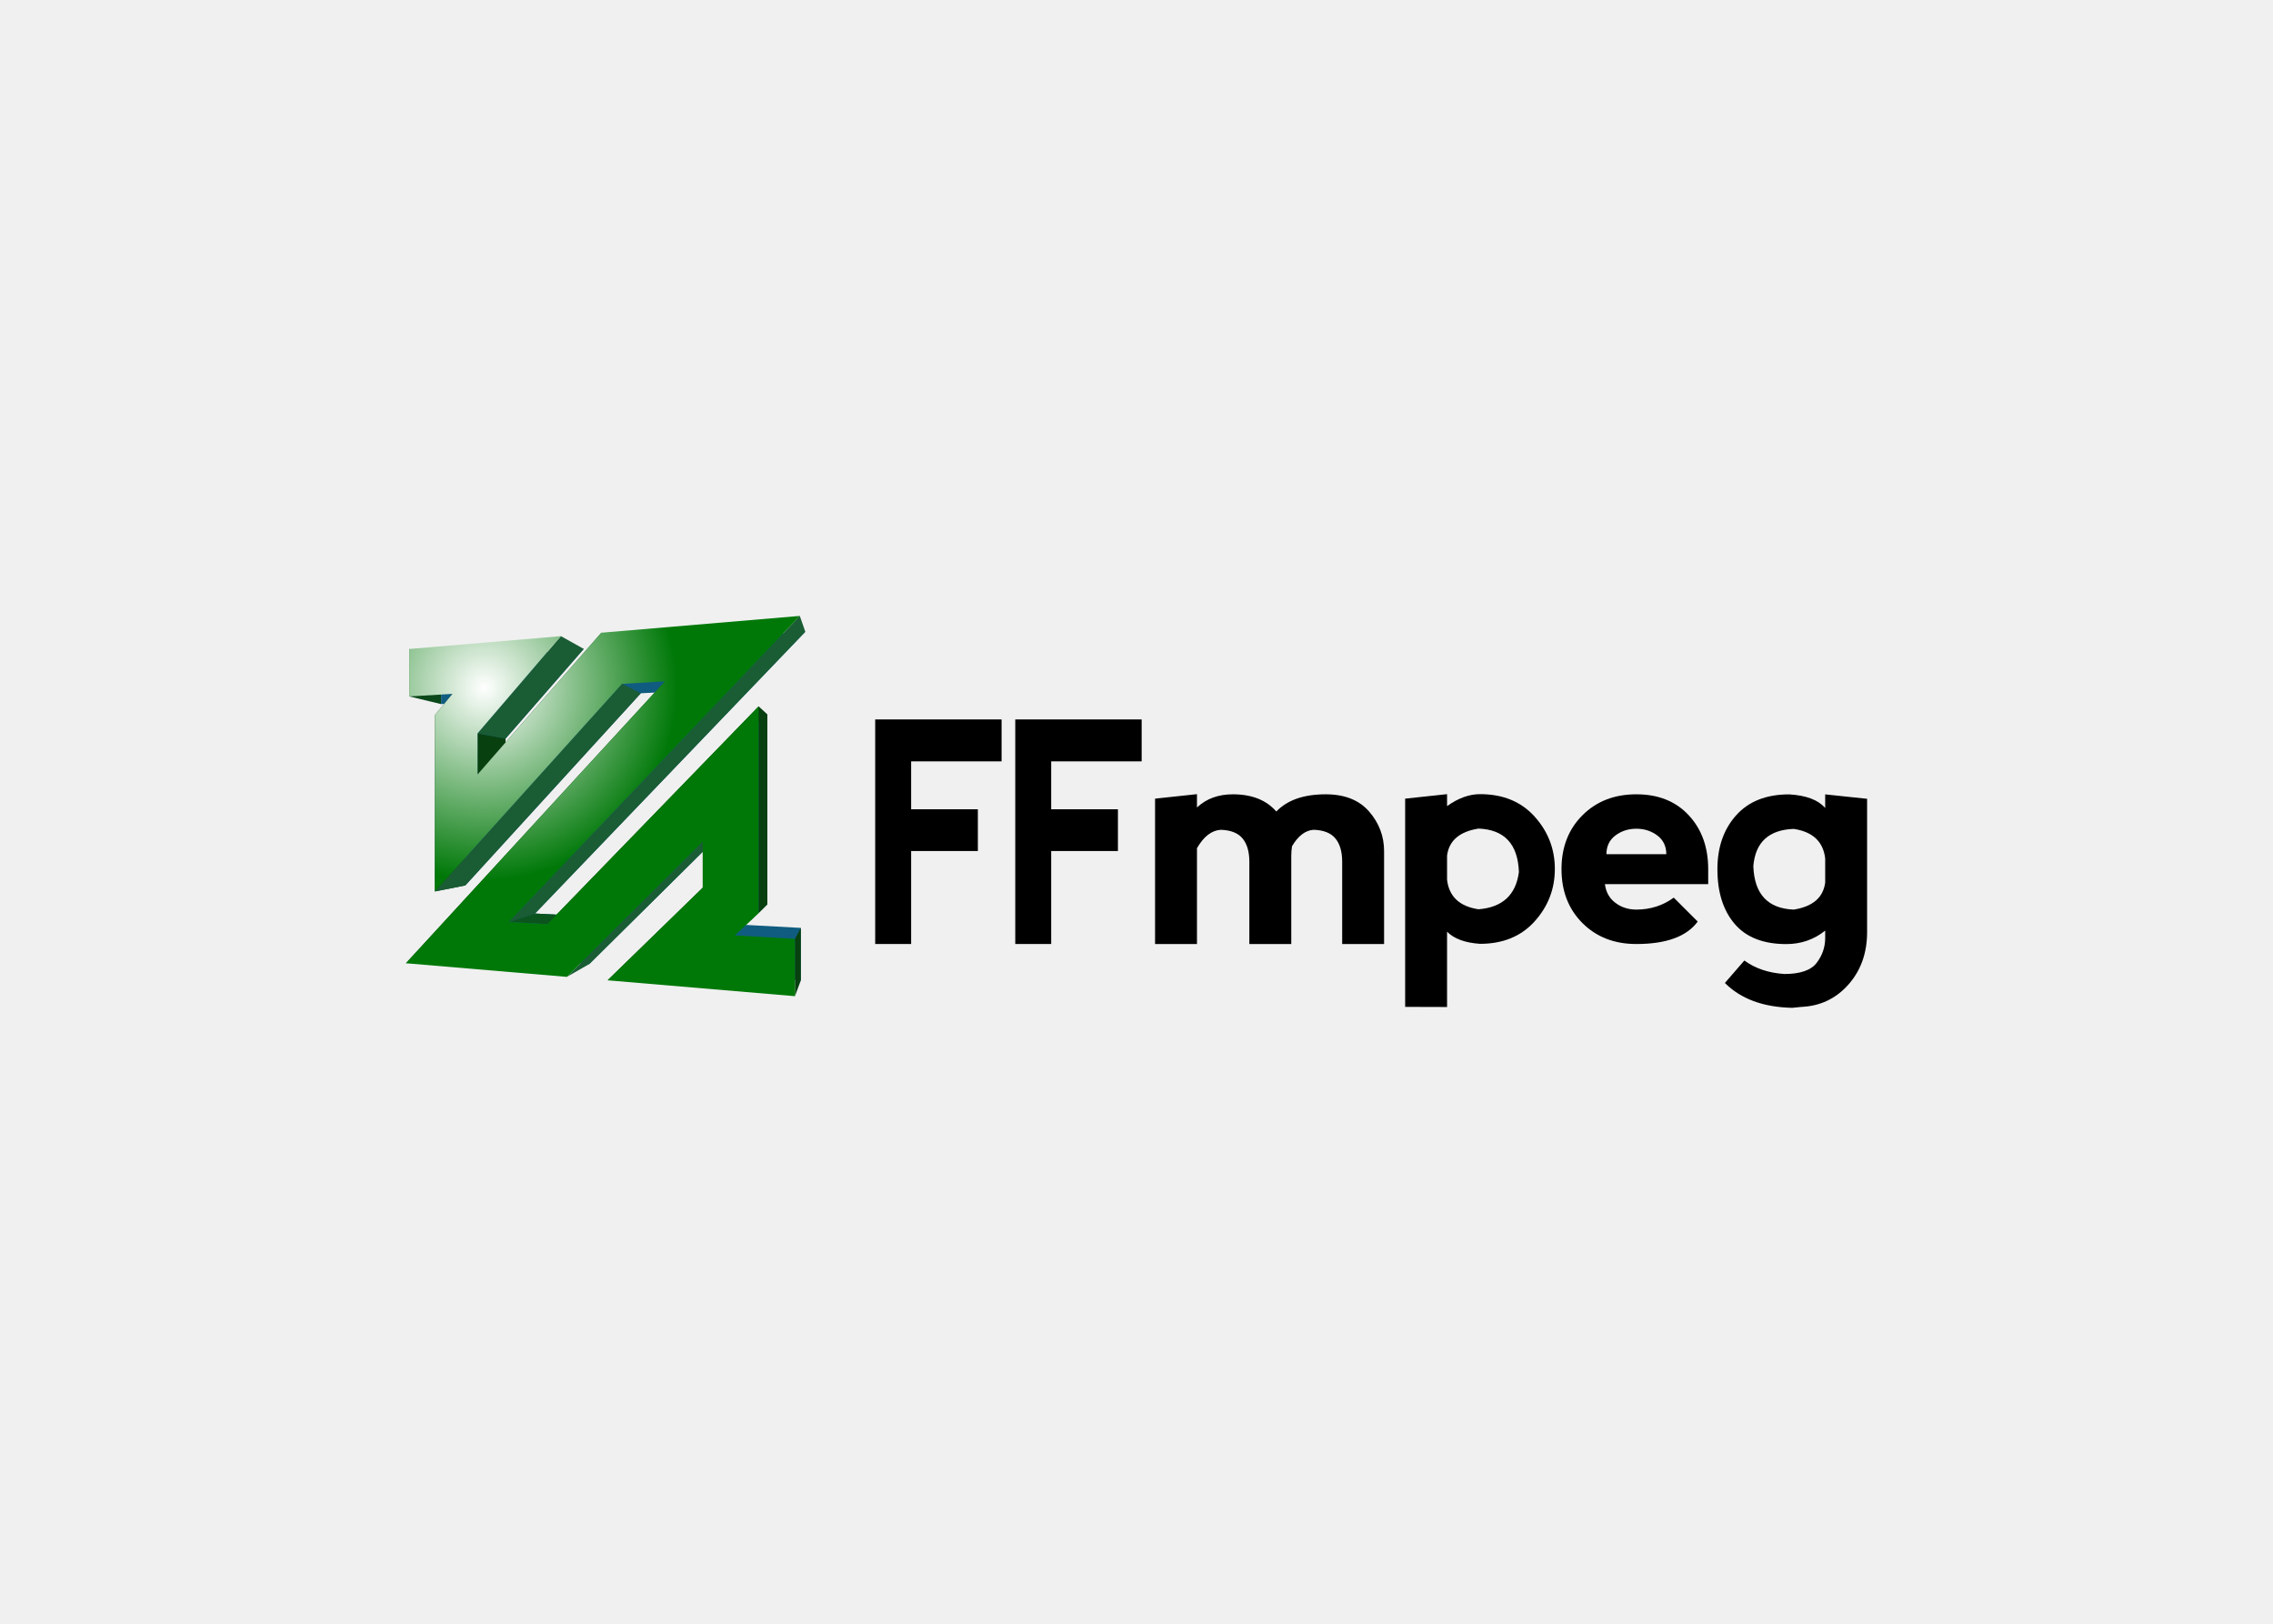
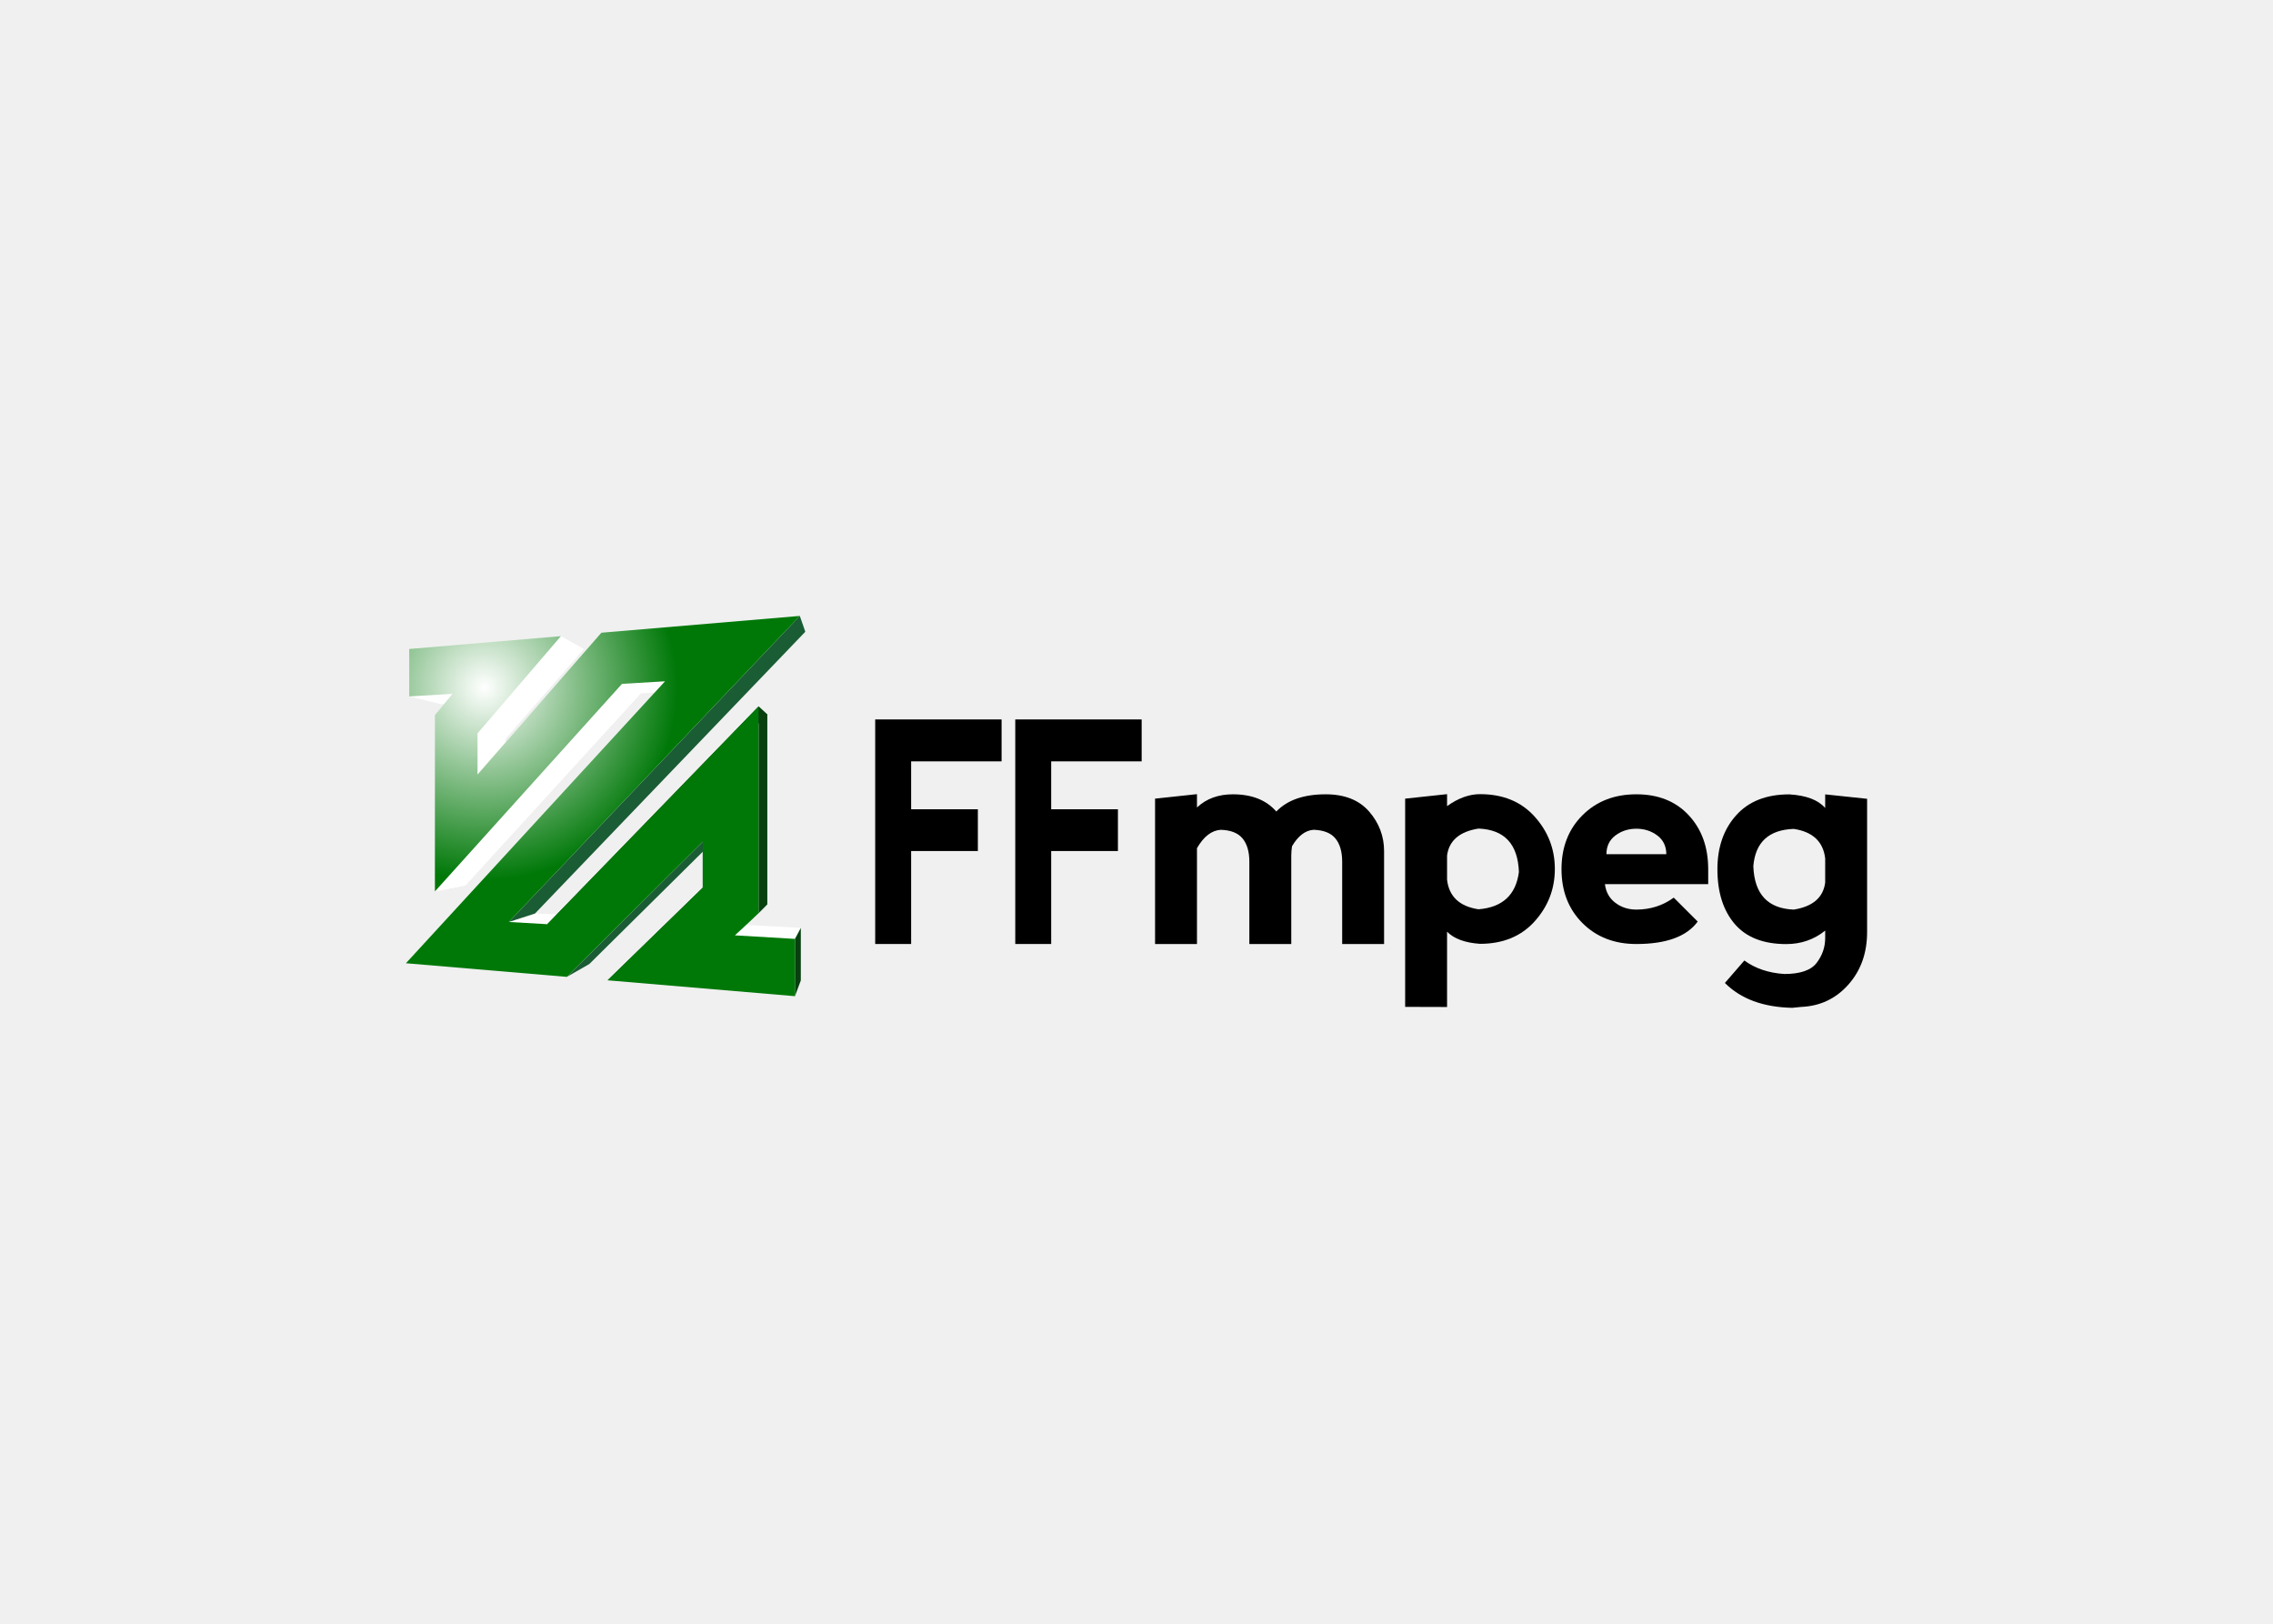
<svg xmlns="http://www.w3.org/2000/svg" clip-rule="evenodd" fill-rule="evenodd" stroke-linejoin="round" stroke-miterlimit="2" viewBox="0 0 560 400">
  <radialGradient id="a" cx="0" cy="0" gradientTransform="matrix(29.5796 0 0 -29.5796 12.0598 11.0078)" gradientUnits="userSpaceOnUse" r="1">
    <stop offset="0" stop-color="#fff" />
    <stop offset="1" stop-color="#007808" />
  </radialGradient>
  <g fill-rule="nonzero" transform="matrix(1.60399 0 0 1.60399 100 151.725)">
-     <path d="m.511 12.366v-7.286l4.891 1.685v6.778z" fill="#0b4819" />
-     <path d="m4.455 42.318v-27.09l4.675.989v25.177z" fill="#0b4819" />
-     <path d="m27.321 5.068-12.015 13.78v5.864l17.82-20.093 28.224-2.185-41.516 43.273 5.527.291 30.154-30.842v29.15l-3.35 3.149 8.496.459v8.068l-26.649-2.064 13.584-13.178v-6.495l-19.421 19.221-23.256-1.798 37.302-40.116-6.138.332-26.953 29.51v-25.177l2.553-3.014-6.281.34v-6.778z" fill="#105c80" />
-     <path d="m4.455 15.228 2.704-3.255 4.524 1.23-2.553 3.014z" fill="#0b4819" />
-     <path d="m11.004 18.041 4.302.807v5.864l-4.302-.352z" fill="#084010" />
-     <path d="m15.82 47.007 4.014-1.3 5.527.291-3.647 1.349z" fill="#0c541e" />
-     <path d="m23.808 3.108 3.513 1.96-12.015 13.78-4.302-.807z" fill="#1a5c34" />
-     <path d="m11.004 24.36 19.018-21.778 3.104 2.037-17.82 20.093z" fill="#0b4819" />
-     <path d="m33.195 10.434 2.888 1.45-26.953 29.51-4.675.924z" fill="#1a5c34" />
-     <path d="m0 53.345 39.797-43.301 2.424 1.508-37.302 40.116z" fill="#0b4819" />
+     <path d="m.511 12.366v-7.286l4.891 1.685v6.778z" fill="#FFF" />
+     <path d="m4.455 42.318v-27.09l4.675.989v25.177z" fill="#FFF" />
+     <path d="m27.321 5.068-12.015 13.78v5.864l17.82-20.093 28.224-2.185-41.516 43.273 5.527.291 30.154-30.842v29.15l-3.35 3.149 8.496.459v8.068l-26.649-2.064 13.584-13.178v-6.495l-19.421 19.221-23.256-1.798 37.302-40.116-6.138.332-26.953 29.51v-25.177l2.553-3.014-6.281.34v-6.778z" fill="#FFF" />
+     <path d="m4.455 15.228 2.704-3.255 4.524 1.23-2.553 3.014z" fill="#FFF" />
+     <path d="m11.004 18.041 4.302.807v5.864l-4.302-.352z" fill="#FFF" />
+     <path d="m15.82 47.007 4.014-1.3 5.527.291-3.647 1.349z" fill="#FFF" />
+     <path d="m23.808 3.108 3.513 1.96-12.015 13.78-4.302-.807z" fill="#FFF" />
+     <path d="m11.004 24.36 19.018-21.778 3.104 2.037-17.82 20.093z" fill="#FFF" />
+     <path d="m33.195 10.434 2.888 1.45-26.953 29.51-4.675.924z" fill="#FFF" />
+     <path d="m0 53.345 39.797-43.301 2.424 1.508-37.302 40.116z" fill="#FFF" />
    <path d="m45.596 34.679 2-.434-19.421 19.221-3.454 1.972z" fill="#1a5c34" />
    <path d="m45.596 41.738v-7.059l2-.434v6.495z" fill="#0b4819" />
    <path d="m30.973 55.966 14.623-14.228 2-.998-13.584 13.178z" fill="#0b4819" />
    <path d="m54.167 45.649-3.63 3.411 1.628-1.605 3.35-3.149z" fill="#13802d" />
    <path d="m21.714 47.347 32.453-33.445 1.348 1.254-30.154 30.842z" fill="#0b4819" />
    <path d="m54.167 13.902 1.348 1.254v29.15l-1.348 1.343z" fill="#084010" />
    <path d="m59.758 49.605.903-1.691v8.068l-.903 2.422z" fill="#084010" />
    <path d="m60.506.002.844 2.432-41.516 43.273-4.014 1.3z" fill="#1a5c34" />
    <path d="m23.808 3.108-12.804 14.933v6.319l19.018-21.778 30.484-2.58-44.686 47.005 5.894.34 32.453-33.445v31.747l-3.63 3.411 9.221.545v8.799l-28.785-2.438 14.623-14.228v-7.059l-20.875 20.759-24.721-2.093 39.797-43.301-6.602.39-28.74 31.884v-27.09l2.704-3.255-6.648.393v-7.286z" fill="url(#a)" />
    <g transform="matrix(2.61604 0 0 2.61604 69.9991 -144.998)">
      <path d="m2.907 66.778h3.918v2.452h-3.918v5.458h-2.11v.001-13.184h7.421v2.461h-5.311z" />
      <path d="m11.13 66.778h3.919v2.452h-3.919v5.458h-2.109v.001-13.184h7.421v2.461h-5.312z" />
      <path d="m19.69 69.064v5.625h-2.461v-8.534l2.461-.264v.782c.551-.517 1.254-.773 2.109-.773 1.113 0 1.963.337 2.549 1.011.645-.674 1.611-1.011 2.9-1.011 1.113 0 1.963.337 2.549 1.011.586.675.879 1.45.879 2.329v5.449h-2.461v-4.834c0-.586-.132-1.04-.396-1.362-.264-.321-.691-.491-1.283-.51-.486.035-.908.357-1.266.967-.029.183-.044.366-.044.555v5.186h-2.461v-4.834c0-.586-.132-1.04-.396-1.362-.264-.321-.689-.492-1.281-.511-.539.034-1.005.394-1.398 1.08z" />
      <path d="m31.913 78.38v-12.225l2.461-.264v.703c.656-.47 1.301-.703 1.934-.703 1.347 0 2.416.438 3.207 1.317.791.88 1.187 1.904 1.187 3.076s-.396 2.197-1.187 3.076-1.86 1.318-3.207 1.318c-.879-.06-1.523-.296-1.934-.712v4.421zm2.461-8.885v1.425c.117.983.732 1.562 1.846 1.73 1.405-.111 2.196-.841 2.372-2.188-.059-1.642-.85-2.49-2.372-2.55-1.114.176-1.729.704-1.846 1.583z" />
      <path d="m41.093 70.294c0-1.289.41-2.345 1.23-3.164.82-.82 1.875-1.23 3.164-1.23s2.314.41 3.076 1.23c.762.819 1.143 1.875 1.143 3.164v.879h-6.064c.059.469.264.835.615 1.099s.762.396 1.23.396c.82 0 1.553-.233 2.197-.702l1.406 1.405c-.645.879-1.846 1.318-3.604 1.318-1.289 0-2.344-.41-3.164-1.23s-1.229-1.875-1.229-3.165zm5.625-1.977c-.352-.264-.762-.396-1.23-.396s-.879.132-1.23.396-.527.63-.527 1.099h3.516c-.002-.469-.178-.835-.529-1.099z" />
      <path d="m59.036 66.164v7.822c0 1.23-.366 2.259-1.099 3.085s-1.655 1.263-2.769 1.311l-.527.053c-1.699-.035-3.018-.521-3.955-1.459l1.143-1.318c.645.47 1.427.732 2.347.791.938 0 1.572-.22 1.902-.659.332-.438.497-.923.497-1.449v-.439c-.656.527-1.418.791-2.285.791-1.348 0-2.358-.396-3.032-1.187s-1.011-1.86-1.011-3.208c0-1.289.366-2.345 1.099-3.164.733-.82 1.772-1.23 3.12-1.23.996.06 1.699.325 2.109.8v-.8zm-2.461 4.921v-1.424c-.117-.983-.732-1.562-1.846-1.73-1.465.053-2.256.782-2.373 2.188.059 1.642.85 2.49 2.373 2.55 1.114-.177 1.729-.705 1.846-1.584z" />
    </g>
  </g>
</svg>
